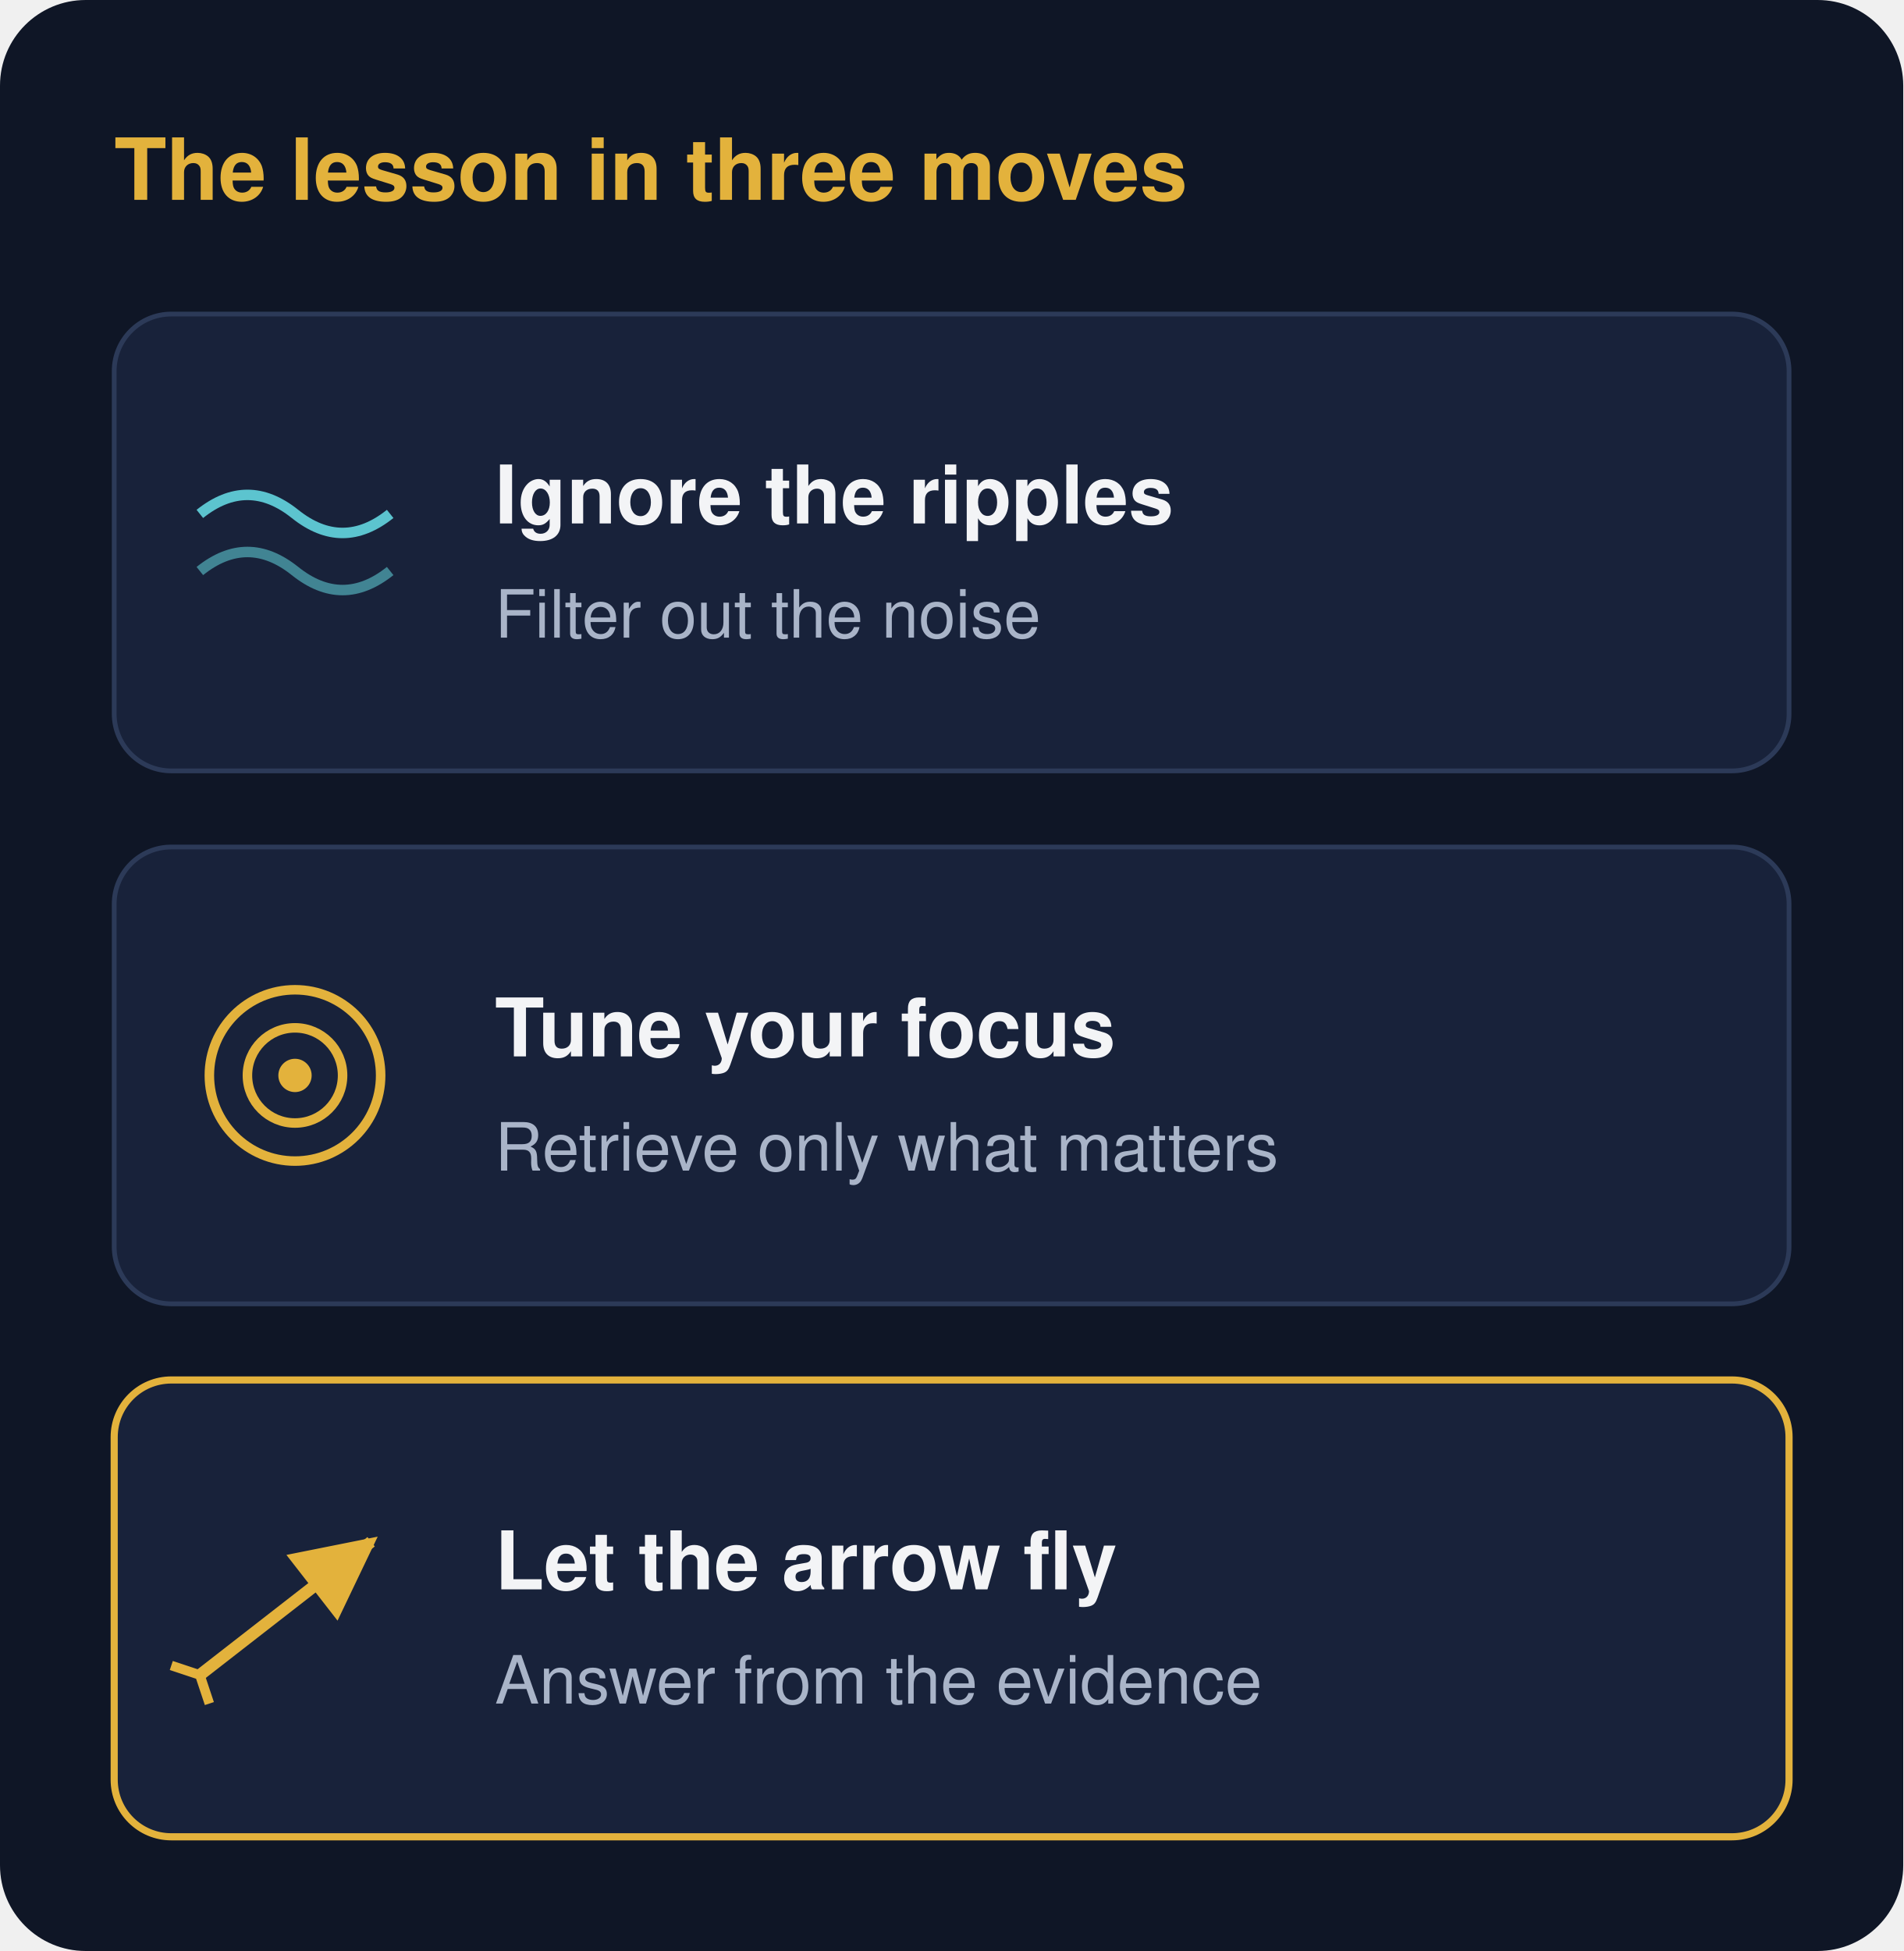
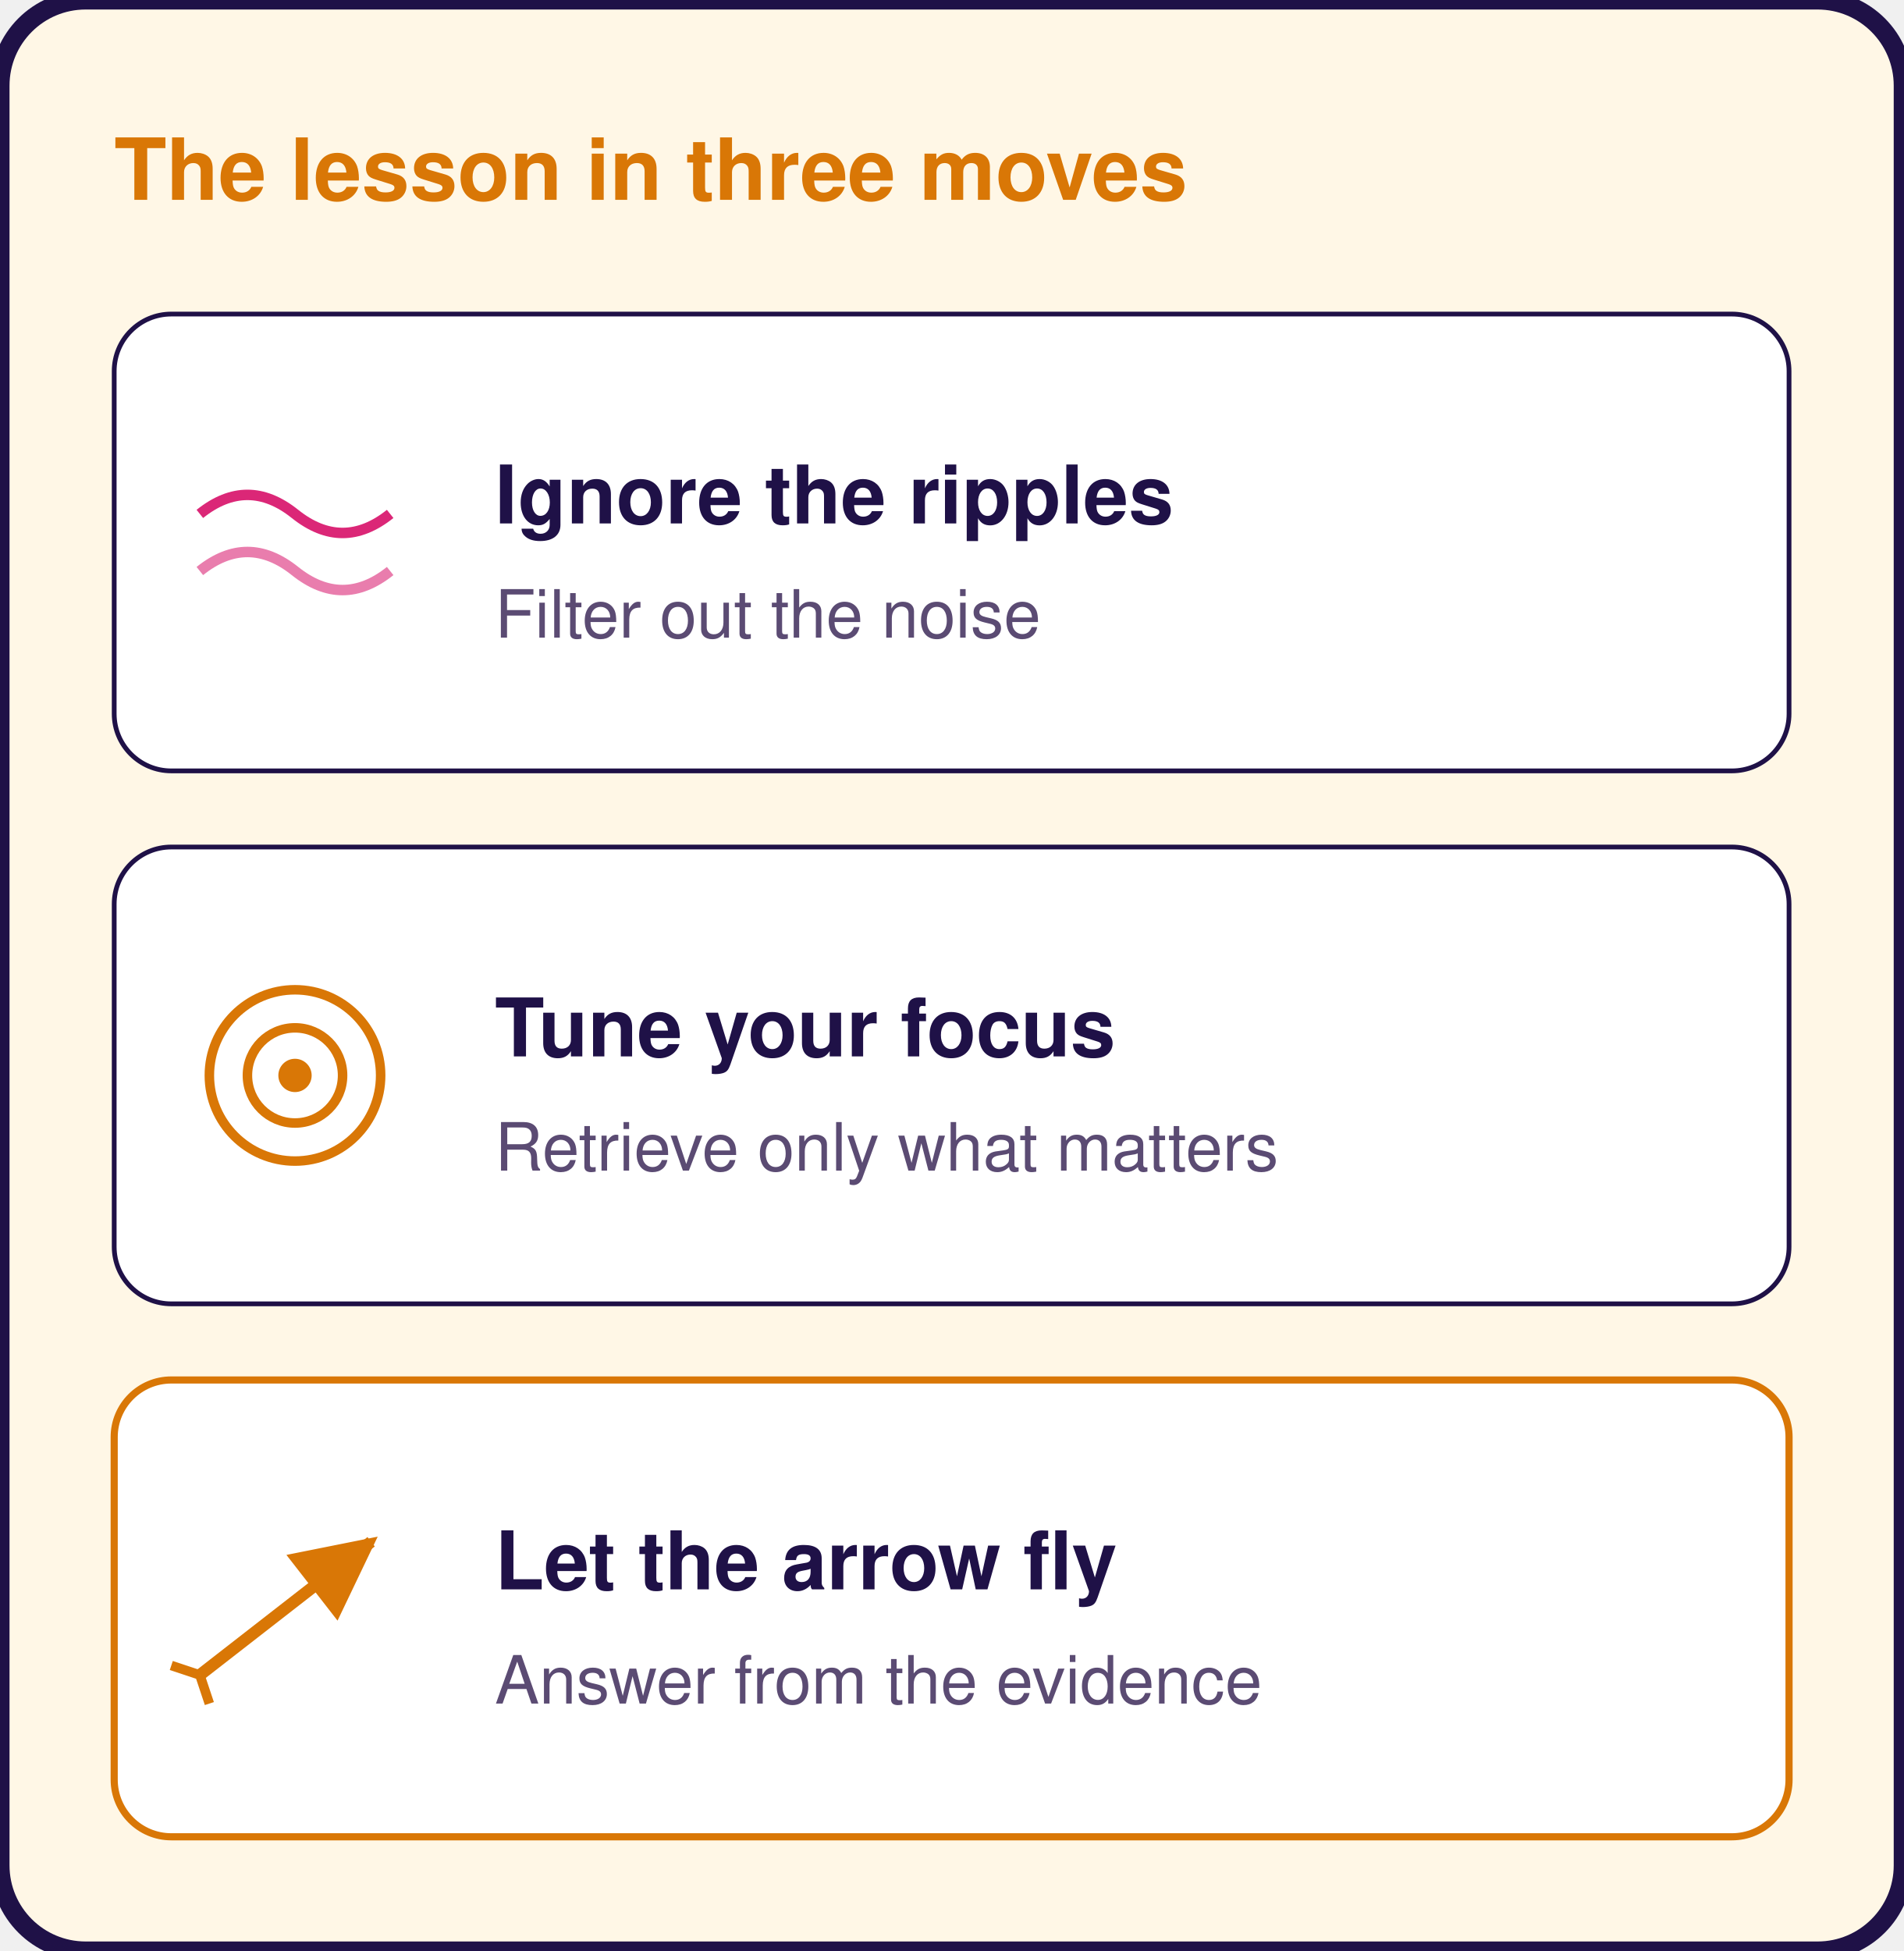
<svg xmlns="http://www.w3.org/2000/svg" viewBox="0 0 400 410" font-family="Segoe UI, Helvetica, Arial, sans-serif">
  <defs>
    <marker id="arr" viewBox="0 0 10 10" refX="9" refY="5" markerWidth="7" markerHeight="7" orient="auto">
-       <path d="M0,0 L10,5 L0,10 z" fill="#E3B23C" />
+       <path d="M0,0 L10,5 L0,10 z" fill="#D97706" />
    </marker>
  </defs>
-   <rect width="400" height="410" rx="18" fill="#0F1626" />
-   <text x="24" y="42" fill="#E3B23C" font-size="18" font-weight="700">The lesson in three moves</text>
-   <rect x="24" y="66" width="352" height="96" rx="12" fill="#18223A" stroke="#2C3A58" stroke-width="1" />
-   <path d="M42,108 q10,-8 20,0 t20,0" fill="none" stroke="#5CC4CF" stroke-width="2.2" />
-   <path d="M42,120 q10,-8 20,0 t20,0" fill="none" stroke="#5CC4CF" stroke-width="2.2" stroke-opacity="0.6" />
-   <text x="104" y="110" text-anchor="start" fill="#F3F4F6" font-size="17" font-weight="700">Ignore the ripples</text>
-   <text x="104" y="134" text-anchor="start" fill="#A9B4C8" font-size="14" font-weight="400">Filter out the noise</text>
-   <rect x="24" y="178" width="352" height="96" rx="12" fill="#18223A" stroke="#2C3A58" stroke-width="1" />
-   <circle cx="62" cy="226" r="18" fill="none" stroke="#E3B23C" stroke-width="2" />
-   <circle cx="62" cy="226" r="10" fill="none" stroke="#E3B23C" stroke-width="2" />
-   <circle cx="62" cy="226" r="3.5" fill="#E3B23C" />
-   <text x="104" y="222" text-anchor="start" fill="#F3F4F6" font-size="17" font-weight="700">Tune your focus</text>
-   <text x="104" y="246" text-anchor="start" fill="#A9B4C8" font-size="14" font-weight="400">Retrieve only what matters</text>
-   <rect x="24" y="290" width="352" height="96" rx="12" fill="#18223A" stroke="#E3B23C" stroke-width="1.5" />
-   <line x1="42" y1="352" x2="78" y2="324" stroke="#E3B23C" stroke-width="2.5" marker-end="url(#arr)" />
-   <path d="M42,352 l-6,-2 M42,352 l2,6" stroke="#E3B23C" stroke-width="2" />
-   <text x="104" y="334" text-anchor="start" fill="#F3F4F6" font-size="17" font-weight="700">Let the arrow fly</text>
-   <text x="104" y="358" text-anchor="start" fill="#A9B4C8" font-size="14" font-weight="400">Answer from the evidence</text>
+   <rect width="400" height="410" rx="18" fill="#FFF7E6" stroke="#1F1147" stroke-width="4" />
+   <text x="24" y="42" fill="#D97706" font-size="18" font-weight="700">The lesson in three moves</text>
+   <rect x="24" y="66" width="352" height="96" rx="12" fill="#FFFFFF" stroke="#1F1147" stroke-width="1" />
+   <path d="M42,108 q10,-8 20,0 t20,0" fill="none" stroke="#DB2777" stroke-width="2.2" />
+   <path d="M42,120 q10,-8 20,0 t20,0" fill="none" stroke="#DB2777" stroke-width="2.2" stroke-opacity="0.6" />
+   <text x="104" y="110" text-anchor="start" fill="#1F1147" font-size="17" font-weight="700">Ignore the ripples</text>
+   <text x="104" y="134" text-anchor="start" fill="#5B4B73" font-size="14" font-weight="400">Filter out the noise</text>
+   <rect x="24" y="178" width="352" height="96" rx="12" fill="#FFFFFF" stroke="#1F1147" stroke-width="1" />
+   <circle cx="62" cy="226" r="18" fill="none" stroke="#D97706" stroke-width="2" />
+   <circle cx="62" cy="226" r="10" fill="none" stroke="#D97706" stroke-width="2" />
+   <circle cx="62" cy="226" r="3.5" fill="#D97706" />
+   <text x="104" y="222" text-anchor="start" fill="#1F1147" font-size="17" font-weight="700">Tune your focus</text>
+   <text x="104" y="246" text-anchor="start" fill="#5B4B73" font-size="14" font-weight="400">Retrieve only what matters</text>
+   <rect x="24" y="290" width="352" height="96" rx="12" fill="#FFFFFF" stroke="#D97706" stroke-width="1.5" />
+   <line x1="42" y1="352" x2="78" y2="324" stroke="#D97706" stroke-width="2.5" marker-end="url(#arr)" />
+   <path d="M42,352 l-6,-2 M42,352 l2,6" stroke="#D97706" stroke-width="2" />
+   <text x="104" y="334" text-anchor="start" fill="#1F1147" font-size="17" font-weight="700">Let the arrow fly</text>
+   <text x="104" y="358" text-anchor="start" fill="#5B4B73" font-size="14" font-weight="400">Answer from the evidence</text>
</svg>
